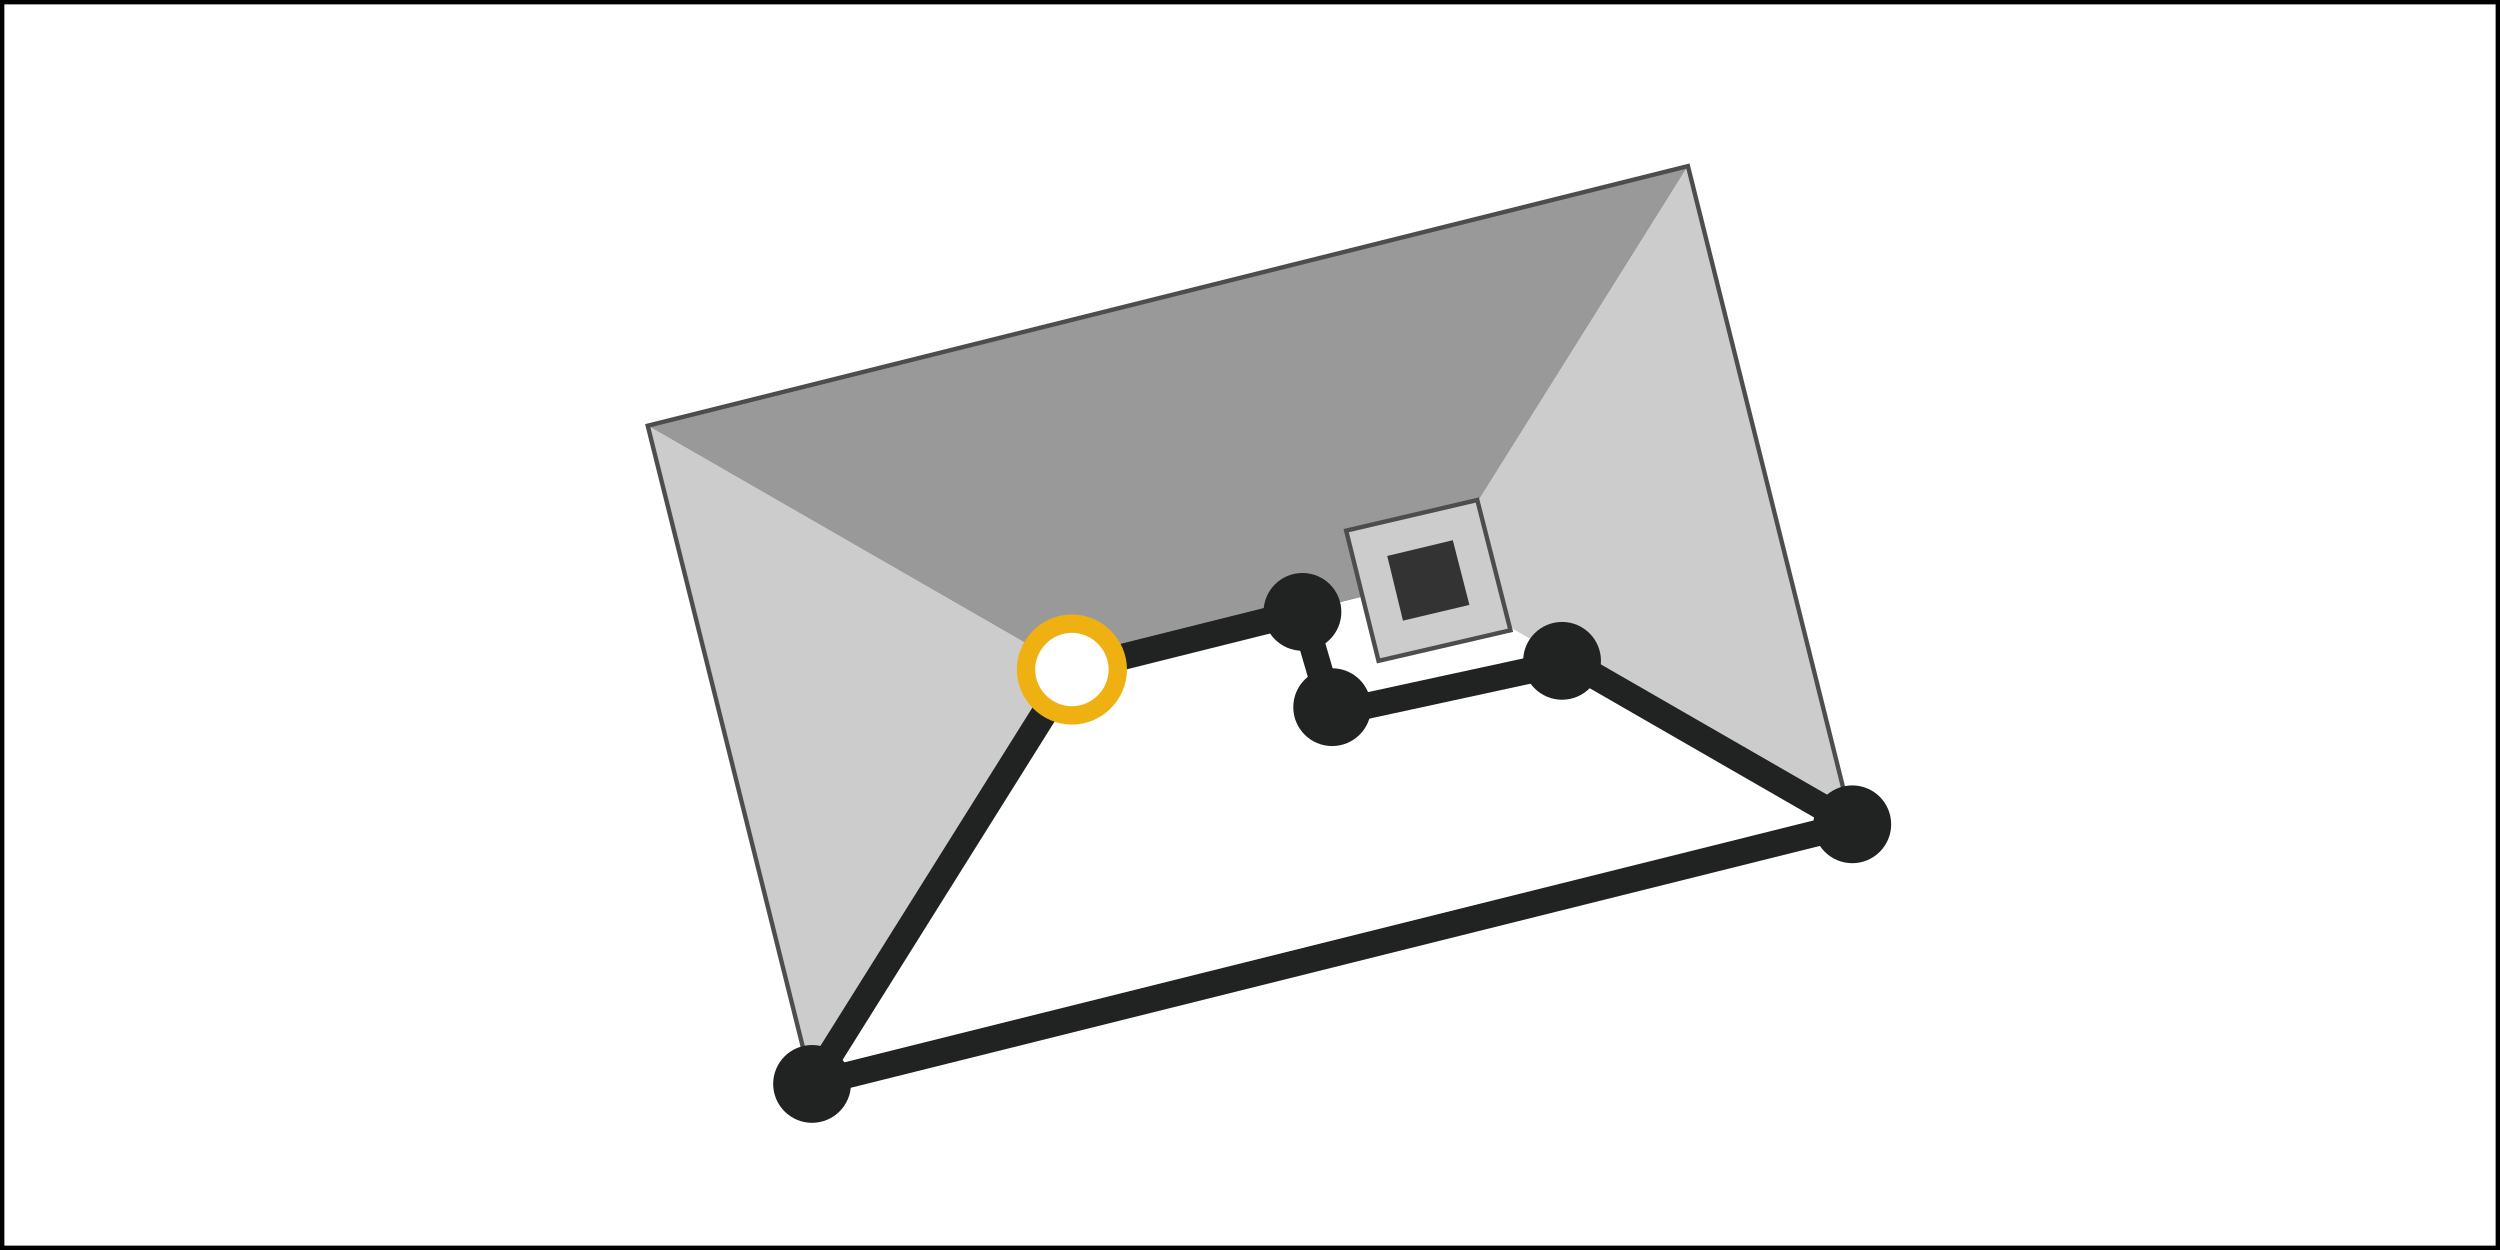
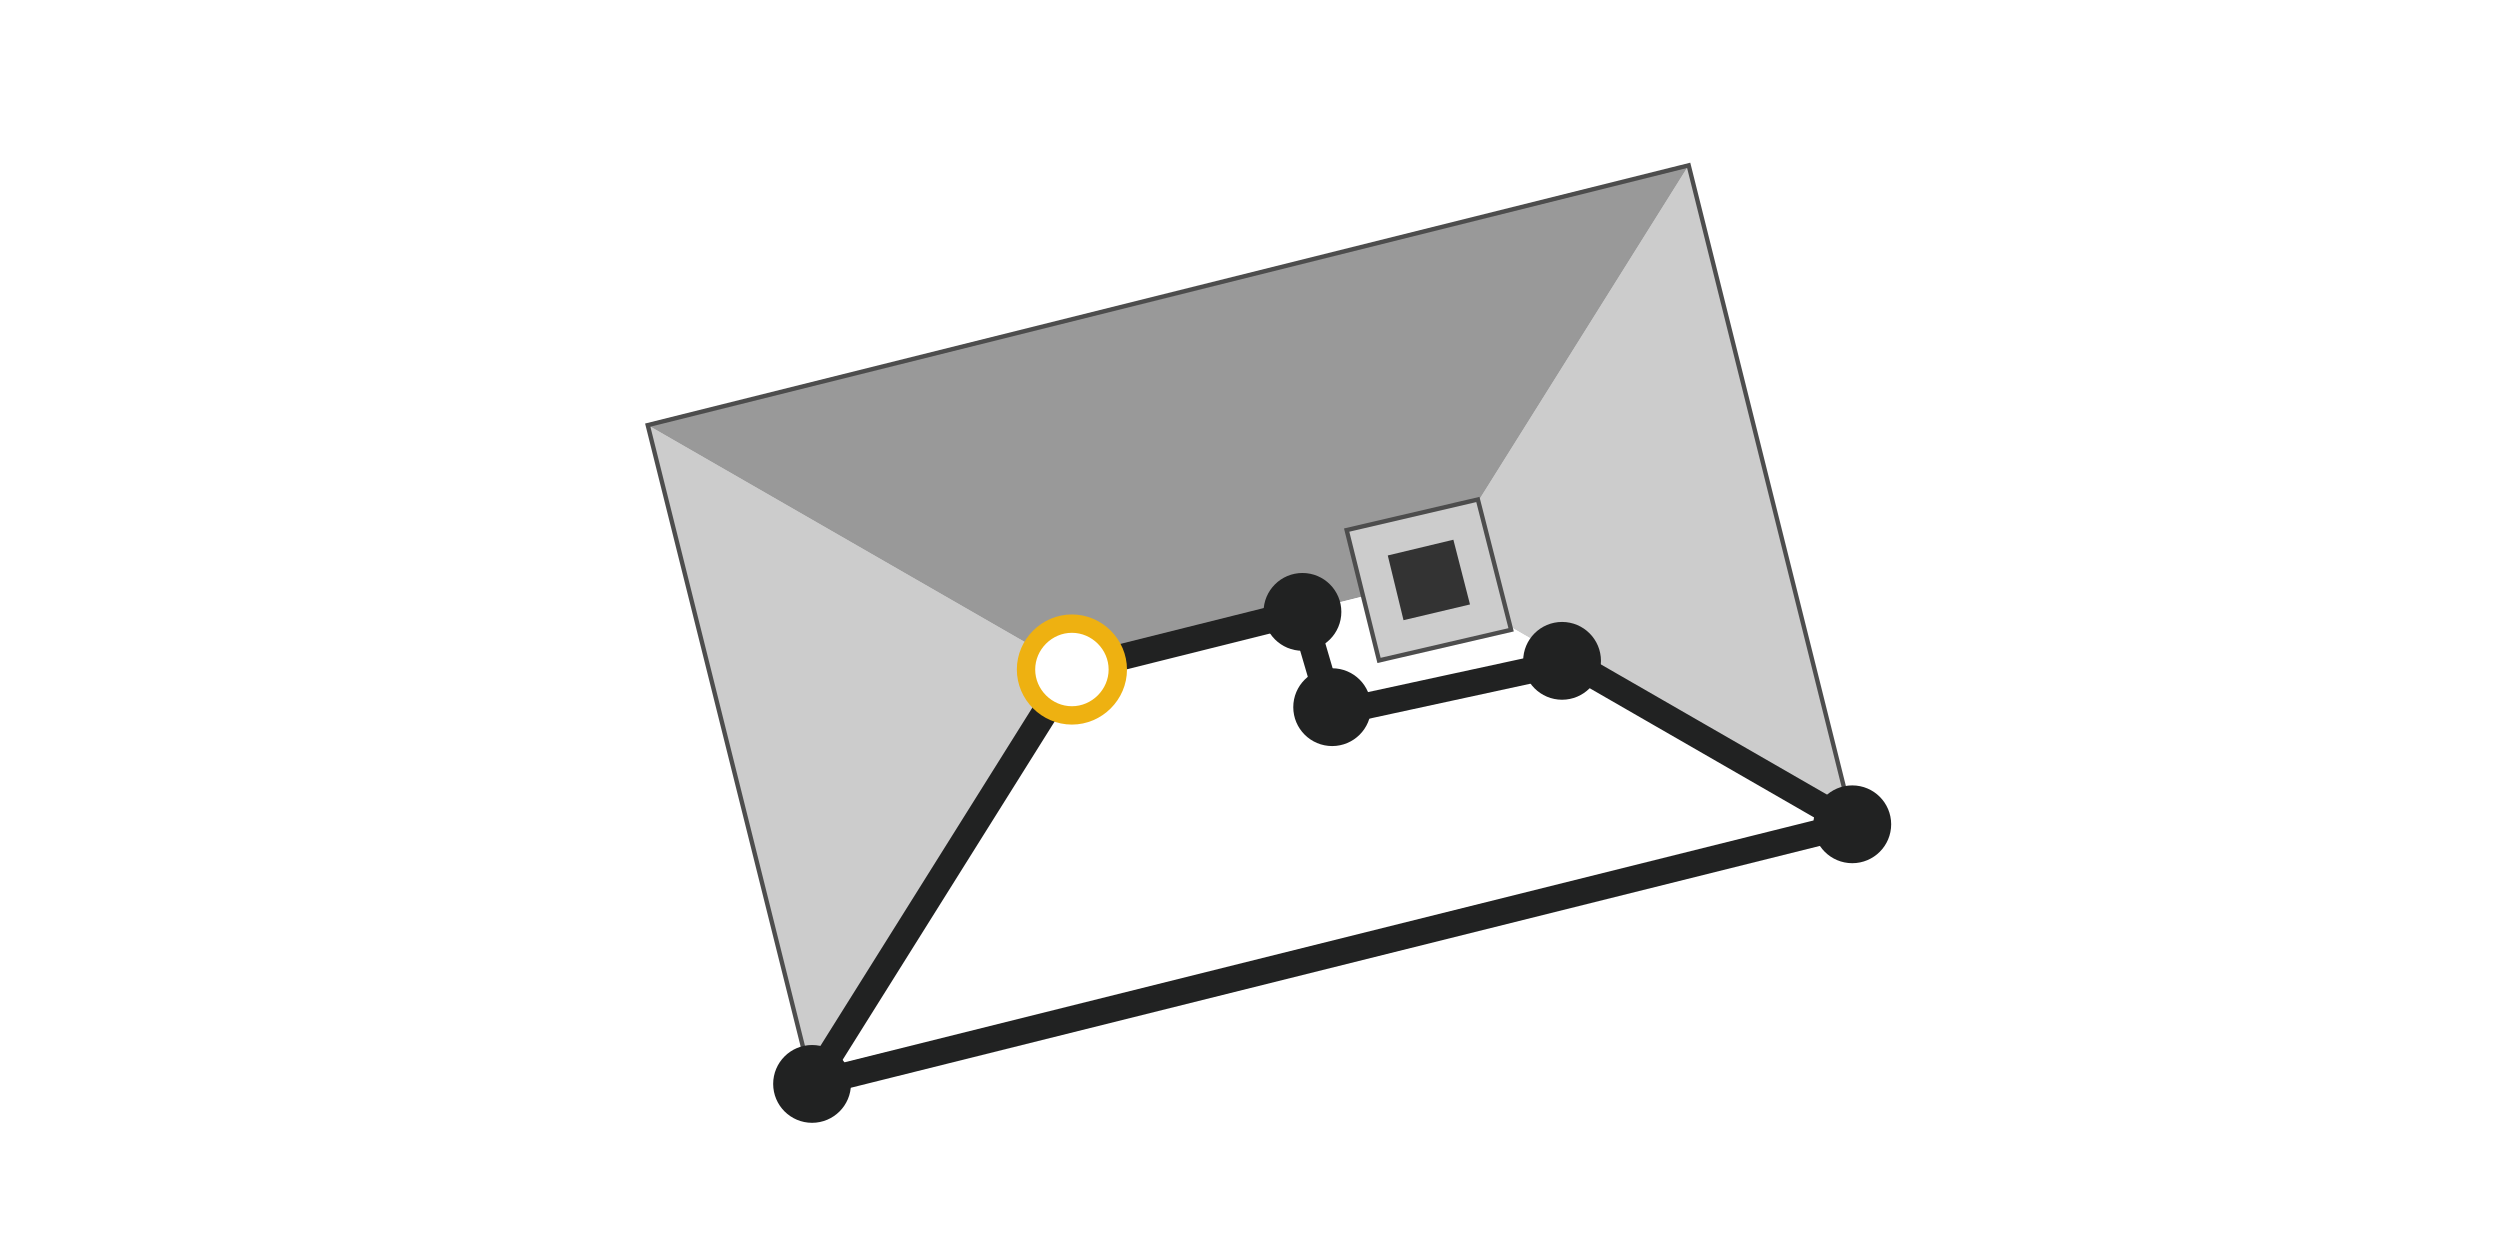
- <svg xmlns="http://www.w3.org/2000/svg" xmlns:xlink="http://www.w3.org/1999/xlink" version="1.1" x="0px" y="0px" viewBox="0 0 286 143" enable-background="new 0 0 286 143" xml:space="preserve">
-   <symbol id="New_Symbol_40" viewBox="-69.2 -52.8 138.5 105.7">
+ <svg xmlns="http://www.w3.org/2000/svg" xmlns:xlink="http://www.w3.org/1999/xlink" version="1.1" id="Layer_1" x="0px" y="0px" viewBox="0 0 286 143" enable-background="new 0 0 286 143" xml:space="preserve">
+   <symbol id="New_Symbol_40" viewBox="-69.2 -52.8 138.4 105.6">
    <polygon fill="#CCCCCC" points="-68.9,22.8 -20.4,-5.1 -50.1,-52.5  " />
    <polygon fill="#CCCCCC" points="50.1,52.5 20.4,5.1 68.9,-22.8  " />
    <polygon fill="#999999" points="-68.9,22.8 -20.4,-5.1 20.4,5.1 50.1,52.5  " />
    <polygon fill="#FFFFFF" points="-50.1,-52.5 -20.4,-5.1 20.4,5.1 68.9,-22.8  " />
    <polygon fill="none" stroke="#4D4D4D" stroke-width="0.5" stroke-miterlimit="10" points="-68.9,22.8 -50.1,-52.5 68.9,-22.8    50.1,52.5  " />
    <g>
      <g>
        <polygon fill="#CCCCCC" stroke="#4D4D4D" stroke-width="0.5" stroke-miterlimit="10" points="11,10.8 14.7,-4.1 29.8,-0.6      26,14.3    " />
      </g>
      <g>
        <polygon fill="#333333" points="15.7,7.9 17.5,0.5 25.1,2.3 23.2,9.7    " />
      </g>
    </g>
  </symbol>
  <symbol id="New_Symbol_41" viewBox="-6 -6 12 12">
-     <path opacity="0.5" fill="#FFFFFF" stroke="#EEB111" stroke-width="3" stroke-miterlimit="10" d="M4.5,0c0,2.5-2,4.5-4.5,4.5   s-4.5-2-4.5-4.5s2-4.5,4.5-4.5S4.5-2.5,4.5,0z" />
+     <path opacity="0.5" fill="#FFFFFF" stroke="#EEB111" stroke-width="3" stroke-miterlimit="10" enable-background="new    " d="   M4.5,0c0,2.5-2,4.5-4.5,4.5s-4.5-2-4.5-4.5s2-4.5,4.5-4.5S4.5-2.5,4.5,0z" />
  </symbol>
  <symbol id="node" viewBox="-9 -9 18 18">
    <path fill="#FFFFFF" stroke="#EEB111" stroke-width="3" stroke-miterlimit="10" d="M7.5,0c0,4.1-3.4,7.5-7.5,7.5S-7.5,4.1-7.5,0   S-4.1-7.5,0-7.5S7.5-4.1,7.5,0z" />
  </symbol>
  <g id="ins_x5F_1" display="none">
    <g display="inline">
      <g>
        <text transform="matrix(1 0 0 1 18.0076 33.5181)" fill="#202323" font-family="'Apercu-Light'" font-size="11">worst area</text>
      </g>
      <g>
        <g>
          <path fill="none" stroke="#212222" stroke-miterlimit="10" d="M95,29.5c0,0,15.9-3.4,21.2,15.7" />
          <g>
            <polygon fill="#212222" points="112.5,45 117.2,50.1 119.3,43.4      " />
          </g>
        </g>
      </g>
    </g>
    <g display="inline">
      <g>
        <text transform="matrix(1 0 0 1 199.7715 116.9492)" fill="#202323" font-family="'Apercu-Light'" font-size="11">best area</text>
      </g>
      <g>
        <g>
          <path fill="none" stroke="#212222" stroke-miterlimit="10" d="M194.1,113.7c0,0-15.9,3.4-21.2-15.7" />
          <g>
            <polygon fill="#212222" points="176.6,98.2 171.9,93.1 169.8,99.8      " />
          </g>
        </g>
      </g>
    </g>
  </g>
  <g id="Layer_2" display="none">
    <rect display="inline" fill="#FFFFFF" stroke="#000000" stroke-miterlimit="10" width="286" height="143" />
-     <use xlink:href="#New_Symbol_40" width="138.5" height="105.7" x="-69.2" y="-52.8" transform="matrix(1 0 0 -1 143 71.5)" display="inline" overflow="visible" />
+     <use xlink:href="#New_Symbol_40" width="138.4" height="105.6" x="-69.2" y="-52.8" transform="matrix(1.0007 0 0 -1.0007 143.05 71.45)" display="inline" overflow="visible" />
    <g display="inline">
      <circle fill="#51E0E0" stroke="#51E0E0" stroke-width="2" stroke-miterlimit="10" cx="93.2" cy="123.7" r="6" />
      <g>
        <g>
          <line fill="none" stroke="#51E0E0" stroke-width="4" stroke-miterlimit="10" x1="93.2" y1="124" x2="95.6" y2="123.4" />
          <line fill="none" stroke="#51E0E0" stroke-width="4" stroke-miterlimit="10" stroke-dasharray="5.118,3.071" x1="98.6" y1="122.7" x2="208.3" y2="95.2" />
          <line fill="none" stroke="#51E0E0" stroke-width="4" stroke-miterlimit="10" x1="209.8" y1="94.9" x2="212.2" y2="94.2" />
        </g>
      </g>
      <g>
-         <path fill="#FFFFFF" stroke="#282B2B" stroke-linejoin="round" stroke-miterlimit="10" d="M209.9,108.1V94.3c0-1,0.8-1.8,1.8-1.8     c1,0,1.8,0.8,1.8,1.8v5.4h2.4c0.7,0,1.2,0.5,1.2,1.2h2.4c0.7,0,1.2,0.5,1.2,1.2h1.8c1,0,1.8,0.8,1.8,1.8v3.7     c0,1.1-0.2,2.2-0.5,3.3l-1.9,6.8h-10.8c-1.8-2.4-6.5-10.4-6.5-10.4c-0.4-0.6-0.3-1.4,0.2-1.8c0.5-0.5,1.4-0.6,2-0.1L209.9,108.1z     " />
-         <line fill="#FFFFFF" stroke="#282B2B" stroke-linecap="round" stroke-linejoin="round" stroke-miterlimit="10" x1="217.1" y1="100.9" x2="217.1" y2="103.3" />
-         <line fill="#FFFFFF" stroke="#282B2B" stroke-linecap="round" stroke-linejoin="round" stroke-miterlimit="10" x1="213.5" y1="99.1" x2="213.5" y2="103.3" />
-         <line fill="#FFFFFF" stroke="#282B2B" stroke-linecap="round" stroke-linejoin="round" stroke-miterlimit="10" x1="220.7" y1="102.1" x2="220.7" y2="104.5" />
+         <path fill="#FFFFFF" stroke="#282B2B" stroke-linejoin="round" stroke-miterlimit="10" d="M209.9,108.1V94.3c0-1,0.8-1.8,1.8-1.8     s1.8,0.8,1.8,1.8v5.4h2.4c0.7,0,1.2,0.5,1.2,1.2h2.4c0.7,0,1.2,0.5,1.2,1.2h1.8c1,0,1.8,0.8,1.8,1.8v3.7c0,1.1-0.2,2.2-0.5,3.3     l-1.9,6.8h-10.8c-1.8-2.4-6.5-10.4-6.5-10.4c-0.4-0.6-0.3-1.4,0.2-1.8c0.5-0.5,1.4-0.6,2-0.1L209.9,108.1z" />
+         <line fill="none" stroke="#282B2B" stroke-linecap="round" stroke-linejoin="round" stroke-miterlimit="10" x1="217.1" y1="100.9" x2="217.1" y2="103.3" />
+         <line fill="none" stroke="#282B2B" stroke-linecap="round" stroke-linejoin="round" stroke-miterlimit="10" x1="213.5" y1="99.1" x2="213.5" y2="103.3" />
+         <line fill="none" stroke="#282B2B" stroke-linecap="round" stroke-linejoin="round" stroke-miterlimit="10" x1="220.7" y1="102.1" x2="220.7" y2="104.5" />
      </g>
    </g>
  </g>
  <g id="Layer_3" display="none">
    <rect display="inline" fill="#FFFFFF" stroke="#000000" stroke-miterlimit="10" width="286" height="143" />
-     <use xlink:href="#New_Symbol_40" width="138.5" height="105.7" x="-69.2" y="-52.8" transform="matrix(1 0 0 -1 143 71.5)" display="inline" overflow="visible" />
+     <use xlink:href="#New_Symbol_40" width="138.4" height="105.6" x="-69.2" y="-52.8" transform="matrix(1.0007 0 0 -1.0007 143.05 71.45)" display="inline" overflow="visible" />
    <g display="inline">
      <polygon fill="none" stroke="#EEB111" stroke-width="3" stroke-linejoin="round" stroke-miterlimit="10" points="122.6,76.6     92.9,124 211.9,94.3 179.6,75.7 152.4,81.6 149,70   " />
      <use xlink:href="#New_Symbol_41" width="12" height="12" x="-6" y="-6" transform="matrix(0.7 0 0 -0.7 108.5005 99.2636)" overflow="visible" />
      <use xlink:href="#New_Symbol_41" width="12" height="12" x="-6" y="-6" transform="matrix(0.7 0 0 -0.7 151.1672 109.2812)" overflow="visible" />
      <use xlink:href="#node" width="18" height="18" x="-9" y="-9" transform="matrix(0.7 0 0 -0.7 92.8829 124.0272)" overflow="visible" />
      <use xlink:href="#node" width="18" height="18" x="-9" y="-9" transform="matrix(0.7 0 0 -0.7 122.6272 76.5929)" overflow="visible" />
      <use xlink:href="#node" width="18" height="18" x="-9" y="-9" transform="matrix(0.7 0 0 -0.7 149.0004 69.6144)" overflow="visible" />
      <use xlink:href="#node" width="18" height="18" x="-9" y="-9" transform="matrix(0.7 0 0 -0.7 152.4116 81.5929)" overflow="visible" />
      <use xlink:href="#node" width="18" height="18" x="-9" y="-9" transform="matrix(0.7 0 0 -0.7 179.5783 75.6144)" overflow="visible" />
      <use xlink:href="#node" width="18" height="18" x="-9" y="-9" transform="matrix(0.7 0 0 -0.7 211.94 94.2634)" overflow="visible" />
      <g>
-         <path fill="#FFFFFF" stroke="#282B2B" stroke-linejoin="round" stroke-miterlimit="10" d="M151.2,97.2V83.4c0-1,0.8-1.8,1.8-1.8     c1,0,1.8,0.8,1.8,1.8v5.4h2.4c0.7,0,1.2,0.5,1.2,1.2h2.4c0.7,0,1.2,0.5,1.2,1.2h1.8c1,0,1.8,0.8,1.8,1.8v3.7     c0,1.1-0.2,2.2-0.5,3.3l-1.9,6.8h-10.8c-1.8-2.4-6.5-10.4-6.5-10.4c-0.4-0.6-0.3-1.4,0.2-1.8c0.5-0.5,1.4-0.6,2-0.1L151.2,97.2z" />
-         <line fill="#FFFFFF" stroke="#282B2B" stroke-linecap="round" stroke-linejoin="round" stroke-miterlimit="10" x1="158.4" y1="90" x2="158.4" y2="92.4" />
-         <line fill="#FFFFFF" stroke="#282B2B" stroke-linecap="round" stroke-linejoin="round" stroke-miterlimit="10" x1="154.8" y1="88.2" x2="154.8" y2="92.4" />
-         <line fill="#FFFFFF" stroke="#282B2B" stroke-linecap="round" stroke-linejoin="round" stroke-miterlimit="10" x1="162" y1="91.2" x2="162" y2="93.6" />
+         <path fill="#FFFFFF" stroke="#282B2B" stroke-linejoin="round" stroke-miterlimit="10" d="M151.2,97.2V83.4c0-1,0.8-1.8,1.8-1.8     s1.8,0.8,1.8,1.8v5.4h2.4c0.7,0,1.2,0.5,1.2,1.2h2.4c0.7,0,1.2,0.5,1.2,1.2h1.8c1,0,1.8,0.8,1.8,1.8v3.7c0,1.1-0.2,2.2-0.5,3.3     l-1.9,6.8h-10.8c-1.8-2.4-6.5-10.4-6.5-10.4c-0.4-0.6-0.3-1.4,0.2-1.8c0.5-0.5,1.4-0.6,2-0.1L151.2,97.2z" />
+         <line fill="none" stroke="#282B2B" stroke-linecap="round" stroke-linejoin="round" stroke-miterlimit="10" x1="158.4" y1="90" x2="158.4" y2="92.4" />
+         <line fill="none" stroke="#282B2B" stroke-linecap="round" stroke-linejoin="round" stroke-miterlimit="10" x1="154.8" y1="88.2" x2="154.8" y2="92.4" />
+         <line fill="none" stroke="#282B2B" stroke-linecap="round" stroke-linejoin="round" stroke-miterlimit="10" x1="162" y1="91.2" x2="162" y2="93.6" />
      </g>
    </g>
  </g>
  <g id="Layer_4">
-     <rect fill="#FFFFFF" stroke="#000000" stroke-miterlimit="10" width="286" height="143" />
-     <use xlink:href="#New_Symbol_40" width="138.5" height="105.7" x="-69.2" y="-52.8" transform="matrix(1 0 0 -1 143 71.5)" overflow="visible" />
+     <rect fill="#FFFFFF" width="286" height="143" />
+     <use xlink:href="#New_Symbol_40" width="138.4" height="105.6" x="-69.2" y="-52.8" transform="matrix(1.0007 0 0 -1.0007 143.05 71.45)" overflow="visible" />
    <polygon fill="none" stroke="#212222" stroke-width="3" stroke-linejoin="round" stroke-miterlimit="10" points="122.6,76.6    92.9,124 211.9,94.3 179.6,75.7 152.4,81.6 149,70  " />
    <circle fill="#212222" stroke="#212222" stroke-width="2.1" stroke-miterlimit="10" cx="122.6" cy="76.6" r="3.4" />
    <circle fill="#212222" stroke="#212222" stroke-width="2.1" stroke-miterlimit="10" cx="92.9" cy="124" r="3.4" />
    <circle fill="#212222" stroke="#212222" stroke-width="2.1" stroke-miterlimit="10" cx="211.9" cy="94.3" r="3.4" />
    <circle fill="#212222" stroke="#212222" stroke-width="2.1" stroke-miterlimit="10" cx="149" cy="70" r="3.4" />
    <circle fill="#212222" stroke="#212222" stroke-width="2.1" stroke-miterlimit="10" cx="152.4" cy="80.9" r="3.4" />
    <circle fill="#212222" stroke="#212222" stroke-width="2.1" stroke-miterlimit="10" cx="178.7" cy="75.6" r="3.4" />
    <use xlink:href="#node" width="18" height="18" x="-9" y="-9" transform="matrix(0.7 0 0 -0.7 122.6267 76.5931)" overflow="visible" />
  </g>
</svg>
